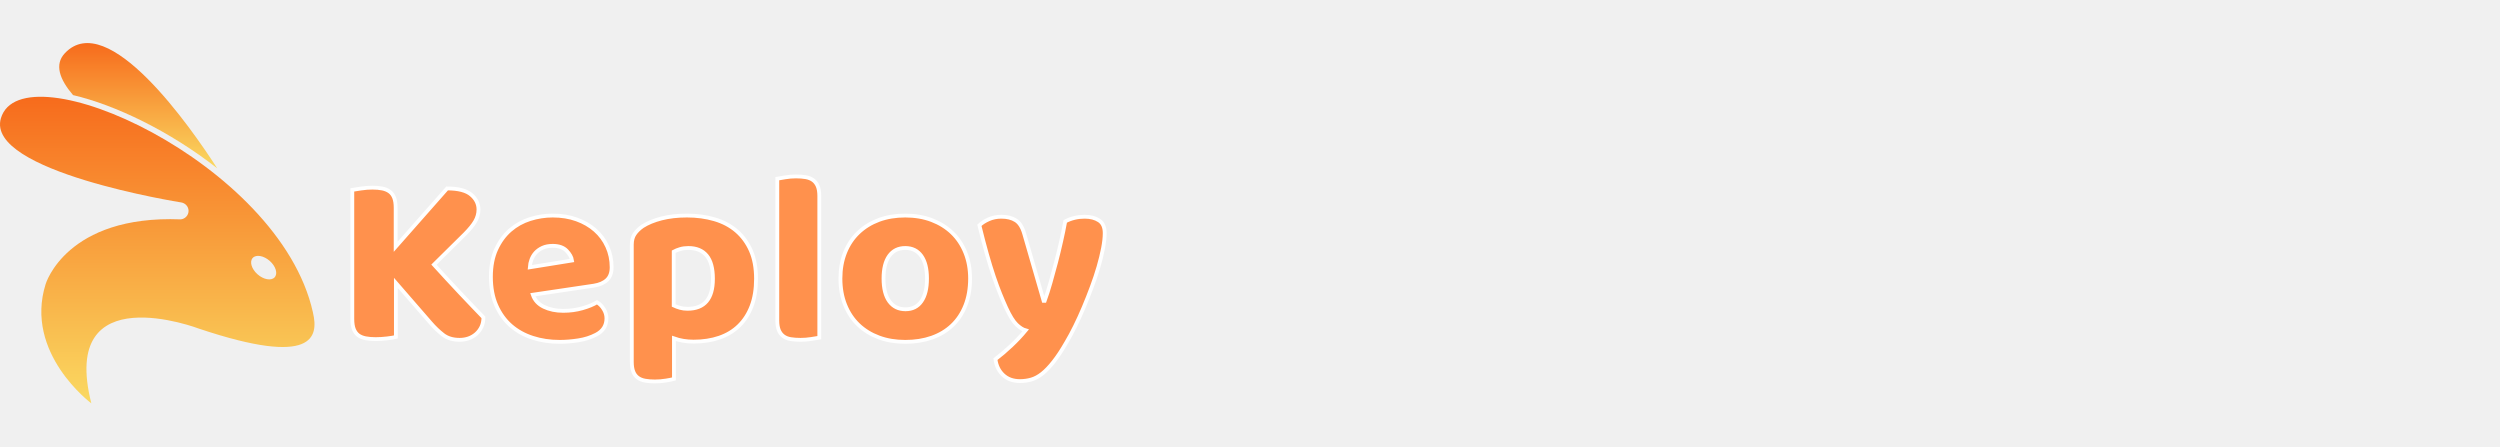
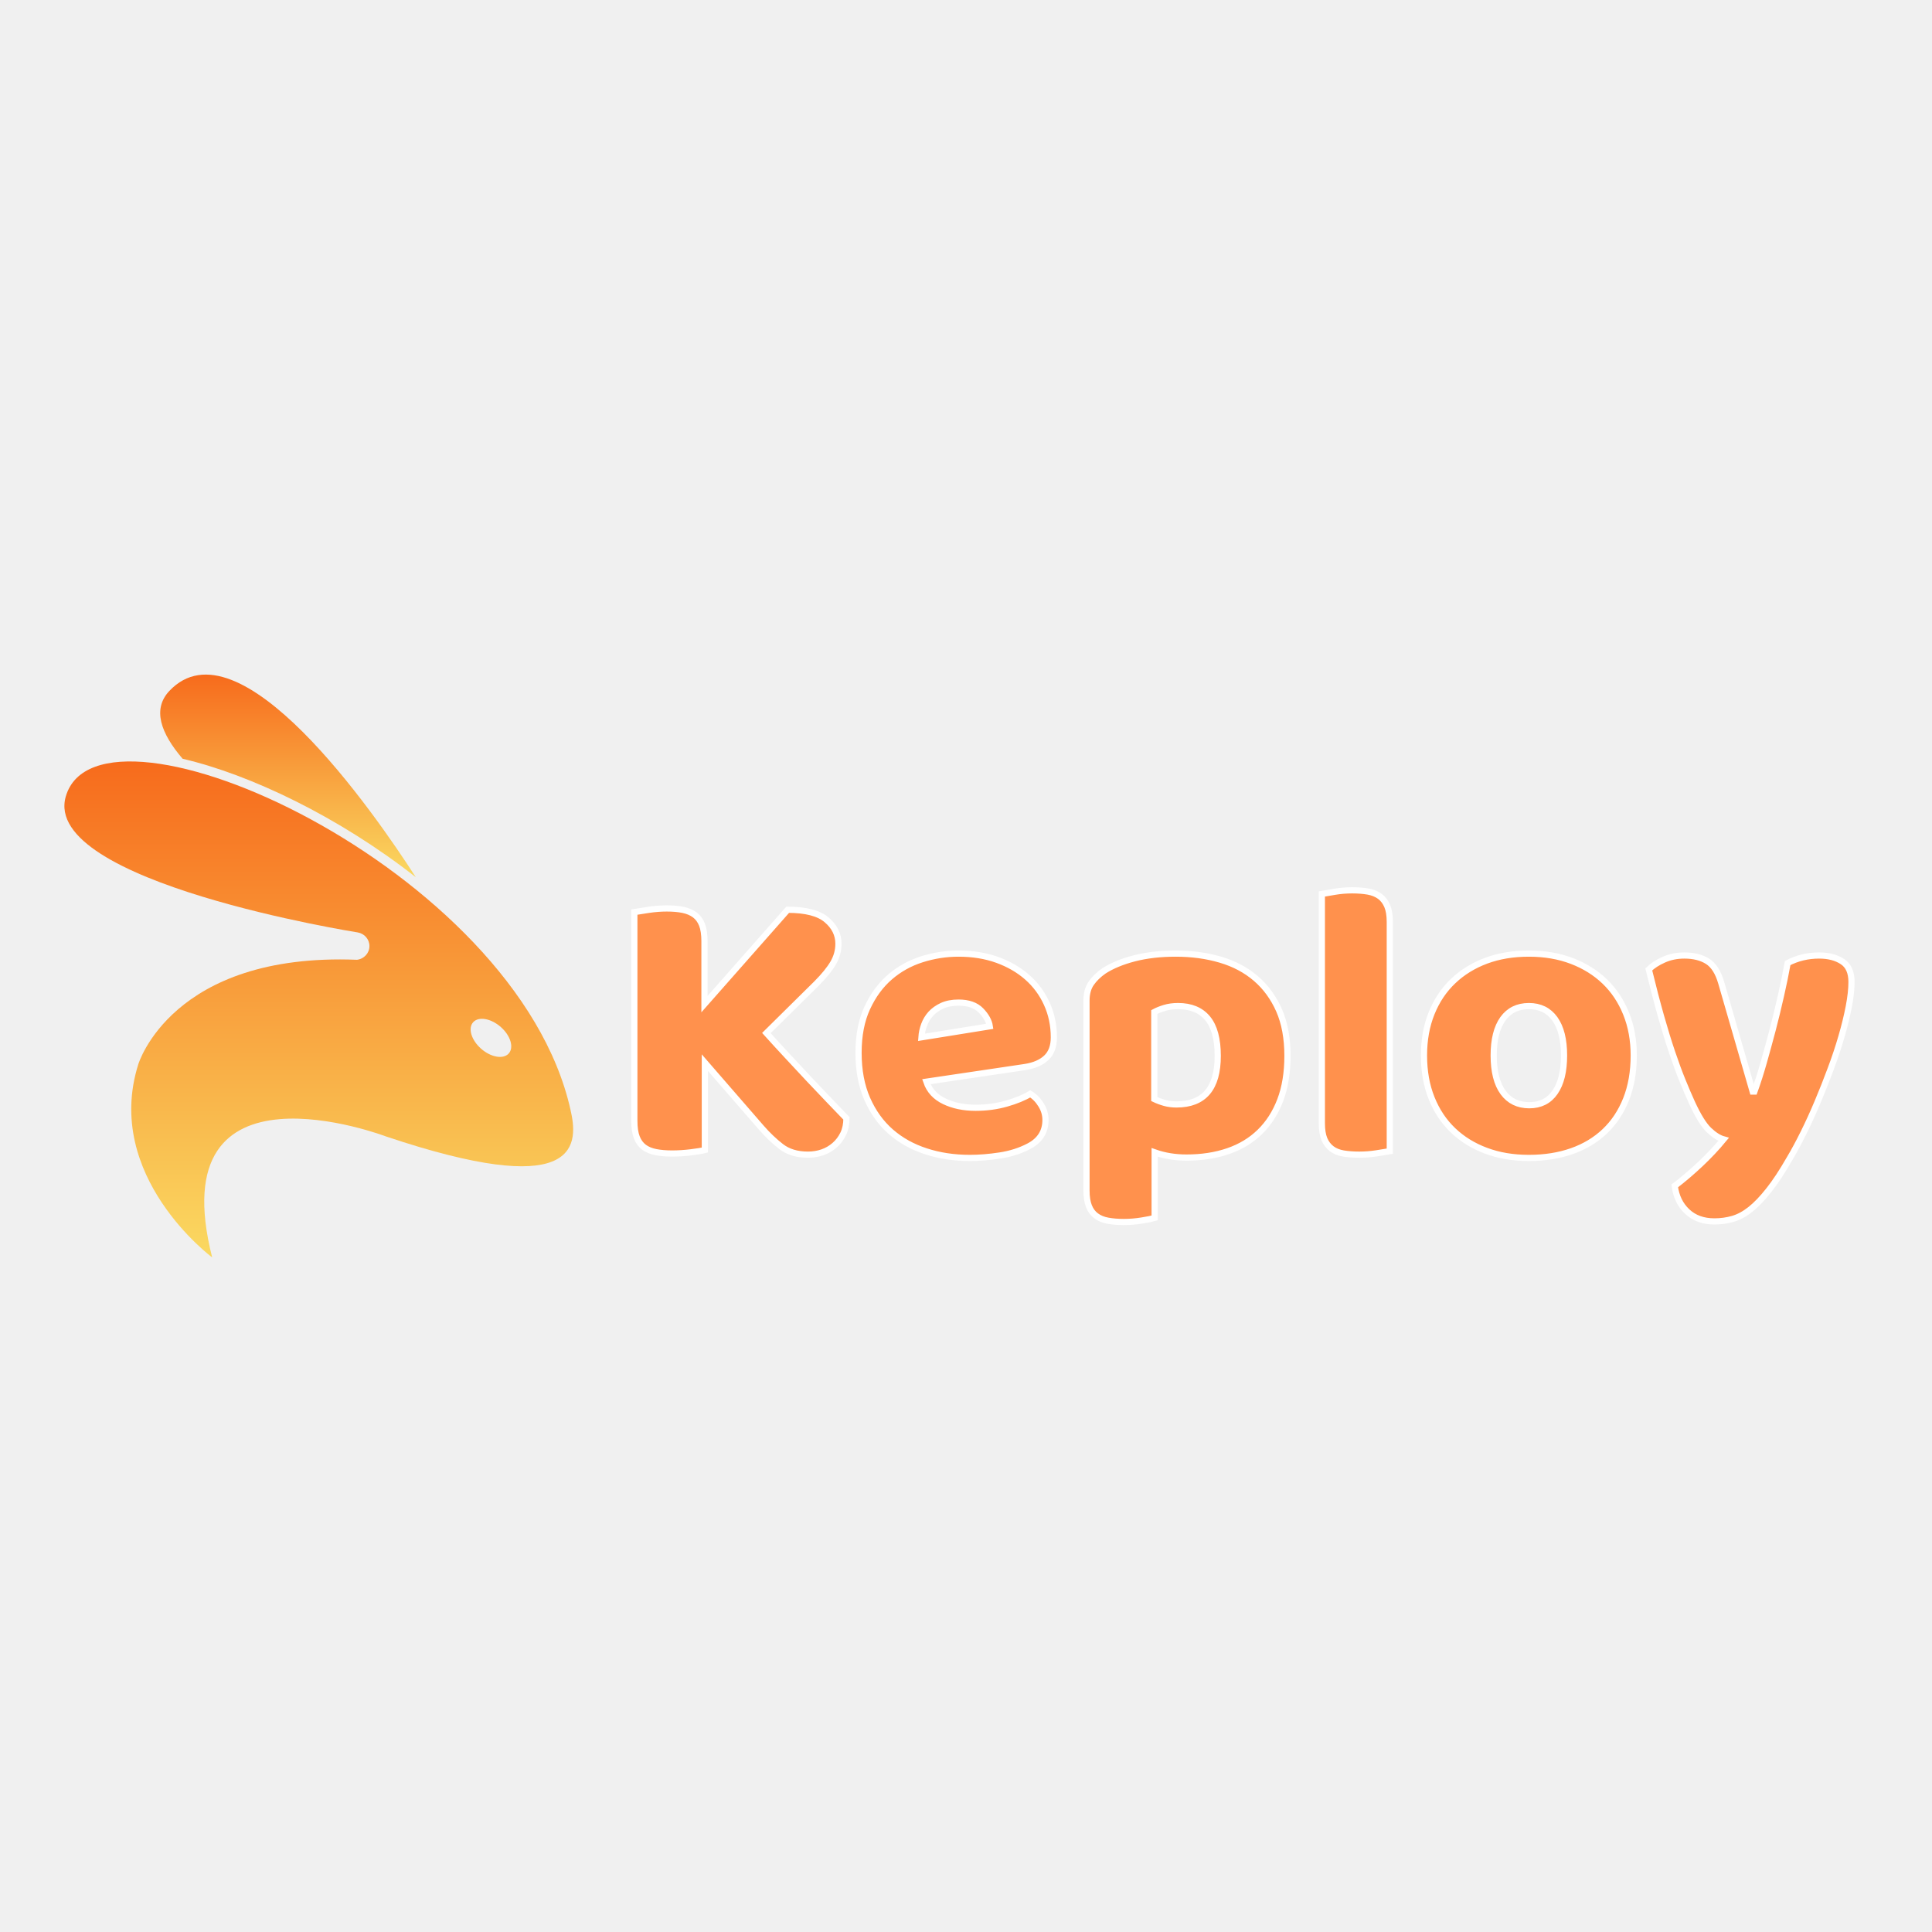
- <svg xmlns="http://www.w3.org/2000/svg" width="280" height="50" viewBox="0 0 1256 181">
+ <svg xmlns="http://www.w3.org/2000/svg" width="10" height="10" viewBox="-20 0 600 181">
  <defs>
    <linearGradient id="linearGradient-1" x1="0%" y1="0%" x2="0%" y2="100%">
      <stop offset="0%" stop-color="#FAD961" />
      <stop offset="100%" stop-color="#F76B1C" />
    </linearGradient>
    <linearGradient id="linearGradient-2" x1="0%" y1="0%" x2="0%" y2="100%">
      <stop offset="0%" stop-color="#FAD961" />
      <stop offset="100%" stop-color="#F76B1C" />
    </linearGradient>
  </defs>
  <g id="Material-Design-Stickersheet" fill="none" fill-rule="evenodd">
    <g id="Group-42" fill-rule="nonzero">
      <g id="Group">
        <g transform="translate(69.44513, 31.46502) scale(-1, 1) rotate(-180) translate(-69.44513, -31.46502) translate(29.75335, 0)">
          <path id="Path" fill="url(#linearGradient-1)" d="M79.384,0 C66.158,20.503 24.379,80.634 2.845,57.859 C-2.49,52.216 0.129,44.758 6.956,36.79 C28.069,31.866 55.535,18.704 79.384,0" />
        </g>
        <g transform="translate(79, 103.987) scale(-1, 1) rotate(-180) translate(-79, -103.987) translate(0, 26.97403)">
          <path id="Shape" fill="url(#linearGradient-2)" d="M137.967,63.303 C136.264,61.457 132.419,62.145 129.378,64.837 C126.343,67.532 125.264,71.215 126.967,73.062 C128.67,74.908 132.515,74.225 135.552,71.53 C138.591,68.833 139.669,65.15 137.967,63.303 Z M157.239,45.506 C157.218,45.602 157.209,45.7 157.186,45.798 C140.444,120.945 10.908,178.959 0.442,143.187 C-7.375,116.471 91.095,100.928 91.095,100.928 C93.16,100.575 94.733,98.812 94.733,96.686 C94.733,94.485 93.044,92.69 90.87,92.431 C33.25,94.717 22.936,59.934 22.936,59.934 C11.992,25.17 45.89,0 45.89,0 C29.549,64.431 99.948,37.538 99.948,37.538 C157.997,18.086 160.035,33.57 157.239,45.506" />
        </g>
      </g>
      <g id="text-logo-path-group" transform="translate(177, 67)" fill="#FF914D" stroke="#FFFFFF" stroke-width="1.921">
        <g id="text-logo-path-0">
          <path d="M0,71.536 L0,71.536 L0,6.758 C0.928,6.605 2.385,6.376 4.373,6.07 C6.349,5.776 8.248,5.629 10.07,5.629 L10.07,5.629 C11.97,5.629 13.648,5.776 15.105,6.07 C16.563,6.376 17.783,6.894 18.766,7.625 C19.76,8.367 20.51,9.386 21.018,10.685 C21.526,11.983 21.78,13.69 21.78,15.806 L21.78,15.806 L21.78,35.342 L47.619,6.038 C53.239,6.038 57.269,7.079 59.709,9.163 C62.161,11.235 63.386,13.712 63.386,16.591 L63.386,16.591 C63.386,18.707 62.84,20.704 61.747,22.58 C60.654,24.456 58.914,26.594 56.529,28.994 L56.529,28.994 L41.01,44.325 C43.064,46.605 45.233,48.972 47.519,51.426 C49.805,53.892 52.041,56.291 54.227,58.626 C56.413,60.96 58.528,63.185 60.571,65.302 C62.614,67.418 64.38,69.256 65.871,70.816 L65.871,70.816 C65.871,72.615 65.54,74.213 64.877,75.61 C64.204,77.006 63.304,78.195 62.177,79.177 C61.04,80.158 59.776,80.889 58.384,81.369 C56.982,81.849 55.497,82.089 53.929,82.089 L53.929,82.089 C50.528,82.089 47.746,81.249 45.581,79.569 C43.417,77.889 41.347,75.91 39.37,73.63 L39.37,73.63 L21.896,53.504 L21.896,80.649 C20.969,80.889 19.511,81.129 17.524,81.369 C15.547,81.609 13.609,81.729 11.71,81.729 L11.71,81.729 C9.811,81.729 8.132,81.587 6.675,81.304 C5.217,81.02 3.992,80.513 2.998,79.782 C2.015,79.04 1.27,78.02 0.762,76.722 C0.254,75.424 0,73.695 0,71.536 Z M69.631,50.445 L69.631,50.445 C69.631,45.056 70.531,40.415 72.33,36.52 C74.13,32.626 76.477,29.43 79.37,26.932 C82.263,24.434 85.57,22.596 89.291,21.418 C93.012,20.24 96.811,19.651 100.686,19.651 L100.686,19.651 C105.092,19.651 109.095,20.3 112.694,21.598 C116.294,22.896 119.397,24.691 122.003,26.981 C124.62,29.283 126.651,32.032 128.098,35.228 C129.556,38.424 130.284,41.898 130.284,45.651 L130.284,45.651 C130.284,48.443 129.495,50.57 127.916,52.032 C126.348,53.493 124.145,54.442 121.307,54.879 L121.307,54.879 L90.682,59.427 C91.61,62.144 93.47,64.173 96.264,65.514 C99.058,66.856 102.293,67.527 105.97,67.527 L105.97,67.527 C109.36,67.527 112.562,67.096 115.576,66.234 C118.591,65.372 121.048,64.363 122.947,63.207 L122.947,63.207 C124.283,64.003 125.404,65.143 126.309,66.627 C127.226,68.099 127.684,69.654 127.684,71.29 L127.684,71.29 C127.684,74.966 125.945,77.704 122.467,79.504 L122.467,79.504 C119.794,80.9 116.813,81.849 113.523,82.351 C110.221,82.853 107.118,83.104 104.214,83.104 L104.214,83.104 C99.312,83.104 94.768,82.422 90.583,81.058 C86.398,79.706 82.76,77.682 79.668,74.988 C76.576,72.283 74.13,68.885 72.33,64.794 C70.531,60.704 69.631,55.921 69.631,50.445 Z M89.158,45.651 L89.158,45.651 L110.392,42.231 C110.149,40.595 109.238,38.958 107.659,37.322 C106.08,35.686 103.756,34.868 100.686,34.868 L100.686,34.868 C98.71,34.868 97.004,35.195 95.568,35.85 C94.133,36.515 92.957,37.355 92.04,38.369 C91.135,39.384 90.45,40.524 89.987,41.789 C89.523,43.043 89.247,44.331 89.158,45.651 Z M140.421,93.166 L140.421,93.166 L140.421,34.262 C140.421,32.07 140.907,30.276 141.878,28.879 C142.85,27.472 144.164,26.19 145.82,25.034 L145.82,25.034 C148.36,23.398 151.535,22.089 155.344,21.107 C159.142,20.136 163.405,19.651 168.131,19.651 L168.131,19.651 C173.111,19.651 177.732,20.278 181.994,21.533 C186.267,22.787 189.939,24.734 193.008,27.374 C196.078,30.014 198.485,33.308 200.23,37.257 C201.963,41.216 202.83,45.934 202.83,51.41 L202.83,51.41 C202.83,56.635 202.085,61.216 200.594,65.154 C199.092,69.092 196.978,72.386 194.25,75.037 C191.523,77.699 188.227,79.689 184.362,81.009 C180.498,82.329 176.202,82.989 171.476,82.989 L171.476,82.989 C167.921,82.989 164.625,82.449 161.588,81.369 L161.588,81.369 L161.588,101.74 C160.782,101.98 159.457,102.247 157.613,102.542 C155.769,102.847 153.898,103 151.998,103 L151.998,103 C150.187,103 148.553,102.869 147.096,102.607 C145.638,102.346 144.412,101.844 143.419,101.102 C142.425,100.371 141.68,99.373 141.183,98.108 C140.675,96.853 140.421,95.206 140.421,93.166 Z M161.472,37.797 L161.472,64.827 C162.477,65.307 163.548,65.705 164.686,66.021 C165.812,66.338 167.043,66.496 168.379,66.496 L168.379,66.496 C176.915,66.496 181.182,61.467 181.182,51.41 L181.182,51.41 C181.182,46.174 180.128,42.285 178.019,39.744 C175.921,37.213 172.868,35.948 168.859,35.948 L168.859,35.948 C167.291,35.948 165.889,36.139 164.652,36.52 C163.416,36.891 162.356,37.317 161.472,37.797 Z M213.513,72.321 L213.513,72.321 L213.513,1.129 C214.441,0.965 215.782,0.736 217.538,0.442 C219.305,0.147 221.094,0 222.904,0 L222.904,0 C224.726,0 226.366,0.125 227.824,0.376 C229.281,0.638 230.507,1.129 231.501,1.849 C232.483,2.569 233.251,3.567 233.803,4.843 C234.344,6.119 234.614,7.777 234.614,9.817 L234.614,9.817 L234.614,81.009 C233.687,81.162 232.334,81.38 230.556,81.664 C228.779,81.947 226.979,82.089 225.157,82.089 L225.157,82.089 C223.335,82.089 221.695,81.969 220.238,81.729 C218.78,81.489 217.56,80.998 216.577,80.257 C215.584,79.515 214.822,78.517 214.292,77.262 C213.773,75.997 213.513,74.35 213.513,72.321 Z M245.231,51.279 L245.231,51.279 C245.231,46.447 246.021,42.073 247.6,38.157 C249.179,34.241 251.404,30.919 254.275,28.192 C257.146,25.454 260.563,23.343 264.527,21.86 C268.48,20.387 272.908,19.651 277.811,19.651 L277.811,19.651 C282.702,19.651 287.136,20.409 291.111,21.925 C295.097,23.442 298.514,25.569 301.363,28.307 C304.212,31.045 306.426,34.372 308.005,38.288 C309.584,42.193 310.373,46.523 310.373,51.279 L310.373,51.279 C310.373,56.351 309.584,60.878 308.005,64.86 C306.426,68.83 304.212,72.163 301.363,74.857 C298.514,77.562 295.097,79.613 291.111,81.009 C287.136,82.405 282.702,83.104 277.811,83.104 L277.811,83.104 C272.908,83.104 268.48,82.362 264.527,80.878 C260.563,79.406 257.146,77.3 254.275,74.563 C251.404,71.825 249.179,68.487 247.6,64.549 C246.021,60.622 245.231,56.199 245.231,51.279 Z M266.879,51.279 L266.879,51.279 C266.879,56.275 267.851,60.104 269.794,62.765 C271.738,65.416 274.448,66.741 277.927,66.741 L277.927,66.741 C281.405,66.741 284.071,65.394 285.926,62.7 C287.793,60.006 288.726,56.199 288.726,51.279 L288.726,51.279 C288.726,46.37 287.776,42.585 285.877,39.924 C283.967,37.273 281.278,35.948 277.811,35.948 L277.811,35.948 C274.332,35.948 271.638,37.273 269.728,39.924 C267.829,42.585 266.879,46.37 266.879,51.279 Z M315.044,24.56 L315.044,24.56 C316.215,23.403 317.772,22.394 319.715,21.533 C321.658,20.671 323.784,20.24 326.092,20.24 L326.092,20.24 C328.996,20.24 331.397,20.84 333.297,22.04 C335.196,23.24 336.615,25.476 337.553,28.748 L337.553,28.748 L347.309,62.487 L347.855,62.487 C348.871,59.695 349.843,56.657 350.77,53.373 C351.698,50.101 352.62,46.73 353.536,43.262 C354.442,39.782 355.287,36.302 356.071,32.823 C356.866,29.354 357.567,25.94 358.174,22.58 L358.174,22.58 C361.167,21.02 364.418,20.24 367.93,20.24 L367.93,20.24 C370.845,20.24 373.252,20.862 375.151,22.105 C377.05,23.338 378,25.454 378,28.454 L378,28.454 C378,30.646 377.718,33.204 377.155,36.128 C376.592,39.04 375.836,42.133 374.886,45.405 C373.937,48.688 372.81,52.064 371.507,55.533 C370.215,59.013 368.863,62.427 367.449,65.776 C366.036,69.136 364.59,72.305 363.11,75.282 C361.641,78.26 360.195,80.944 358.77,83.333 L358.77,83.333 C356.474,87.336 354.32,90.603 352.311,93.134 C350.312,95.675 348.402,97.666 346.58,99.106 C344.769,100.535 342.953,101.511 341.131,102.035 C339.309,102.558 337.41,102.82 335.433,102.82 L335.433,102.82 C331.955,102.82 329.134,101.8 326.97,99.76 C324.805,97.72 323.519,95.064 323.11,91.792 L323.11,91.792 C325.782,89.752 328.444,87.483 331.094,84.985 C333.744,82.487 336.14,79.94 338.282,77.344 L338.282,77.344 C336.858,76.951 335.339,75.986 333.727,74.448 C332.115,72.91 330.354,70.063 328.444,65.907 L328.444,65.907 C327.516,63.867 326.539,61.582 325.512,59.051 C324.474,56.51 323.403,53.603 322.299,50.33 C321.184,47.047 320.03,43.3 318.837,39.089 C317.645,34.879 316.38,30.036 315.044,24.56 Z" id="Shape" />
        </g>
      </g>
    </g>
  </g>
</svg>
